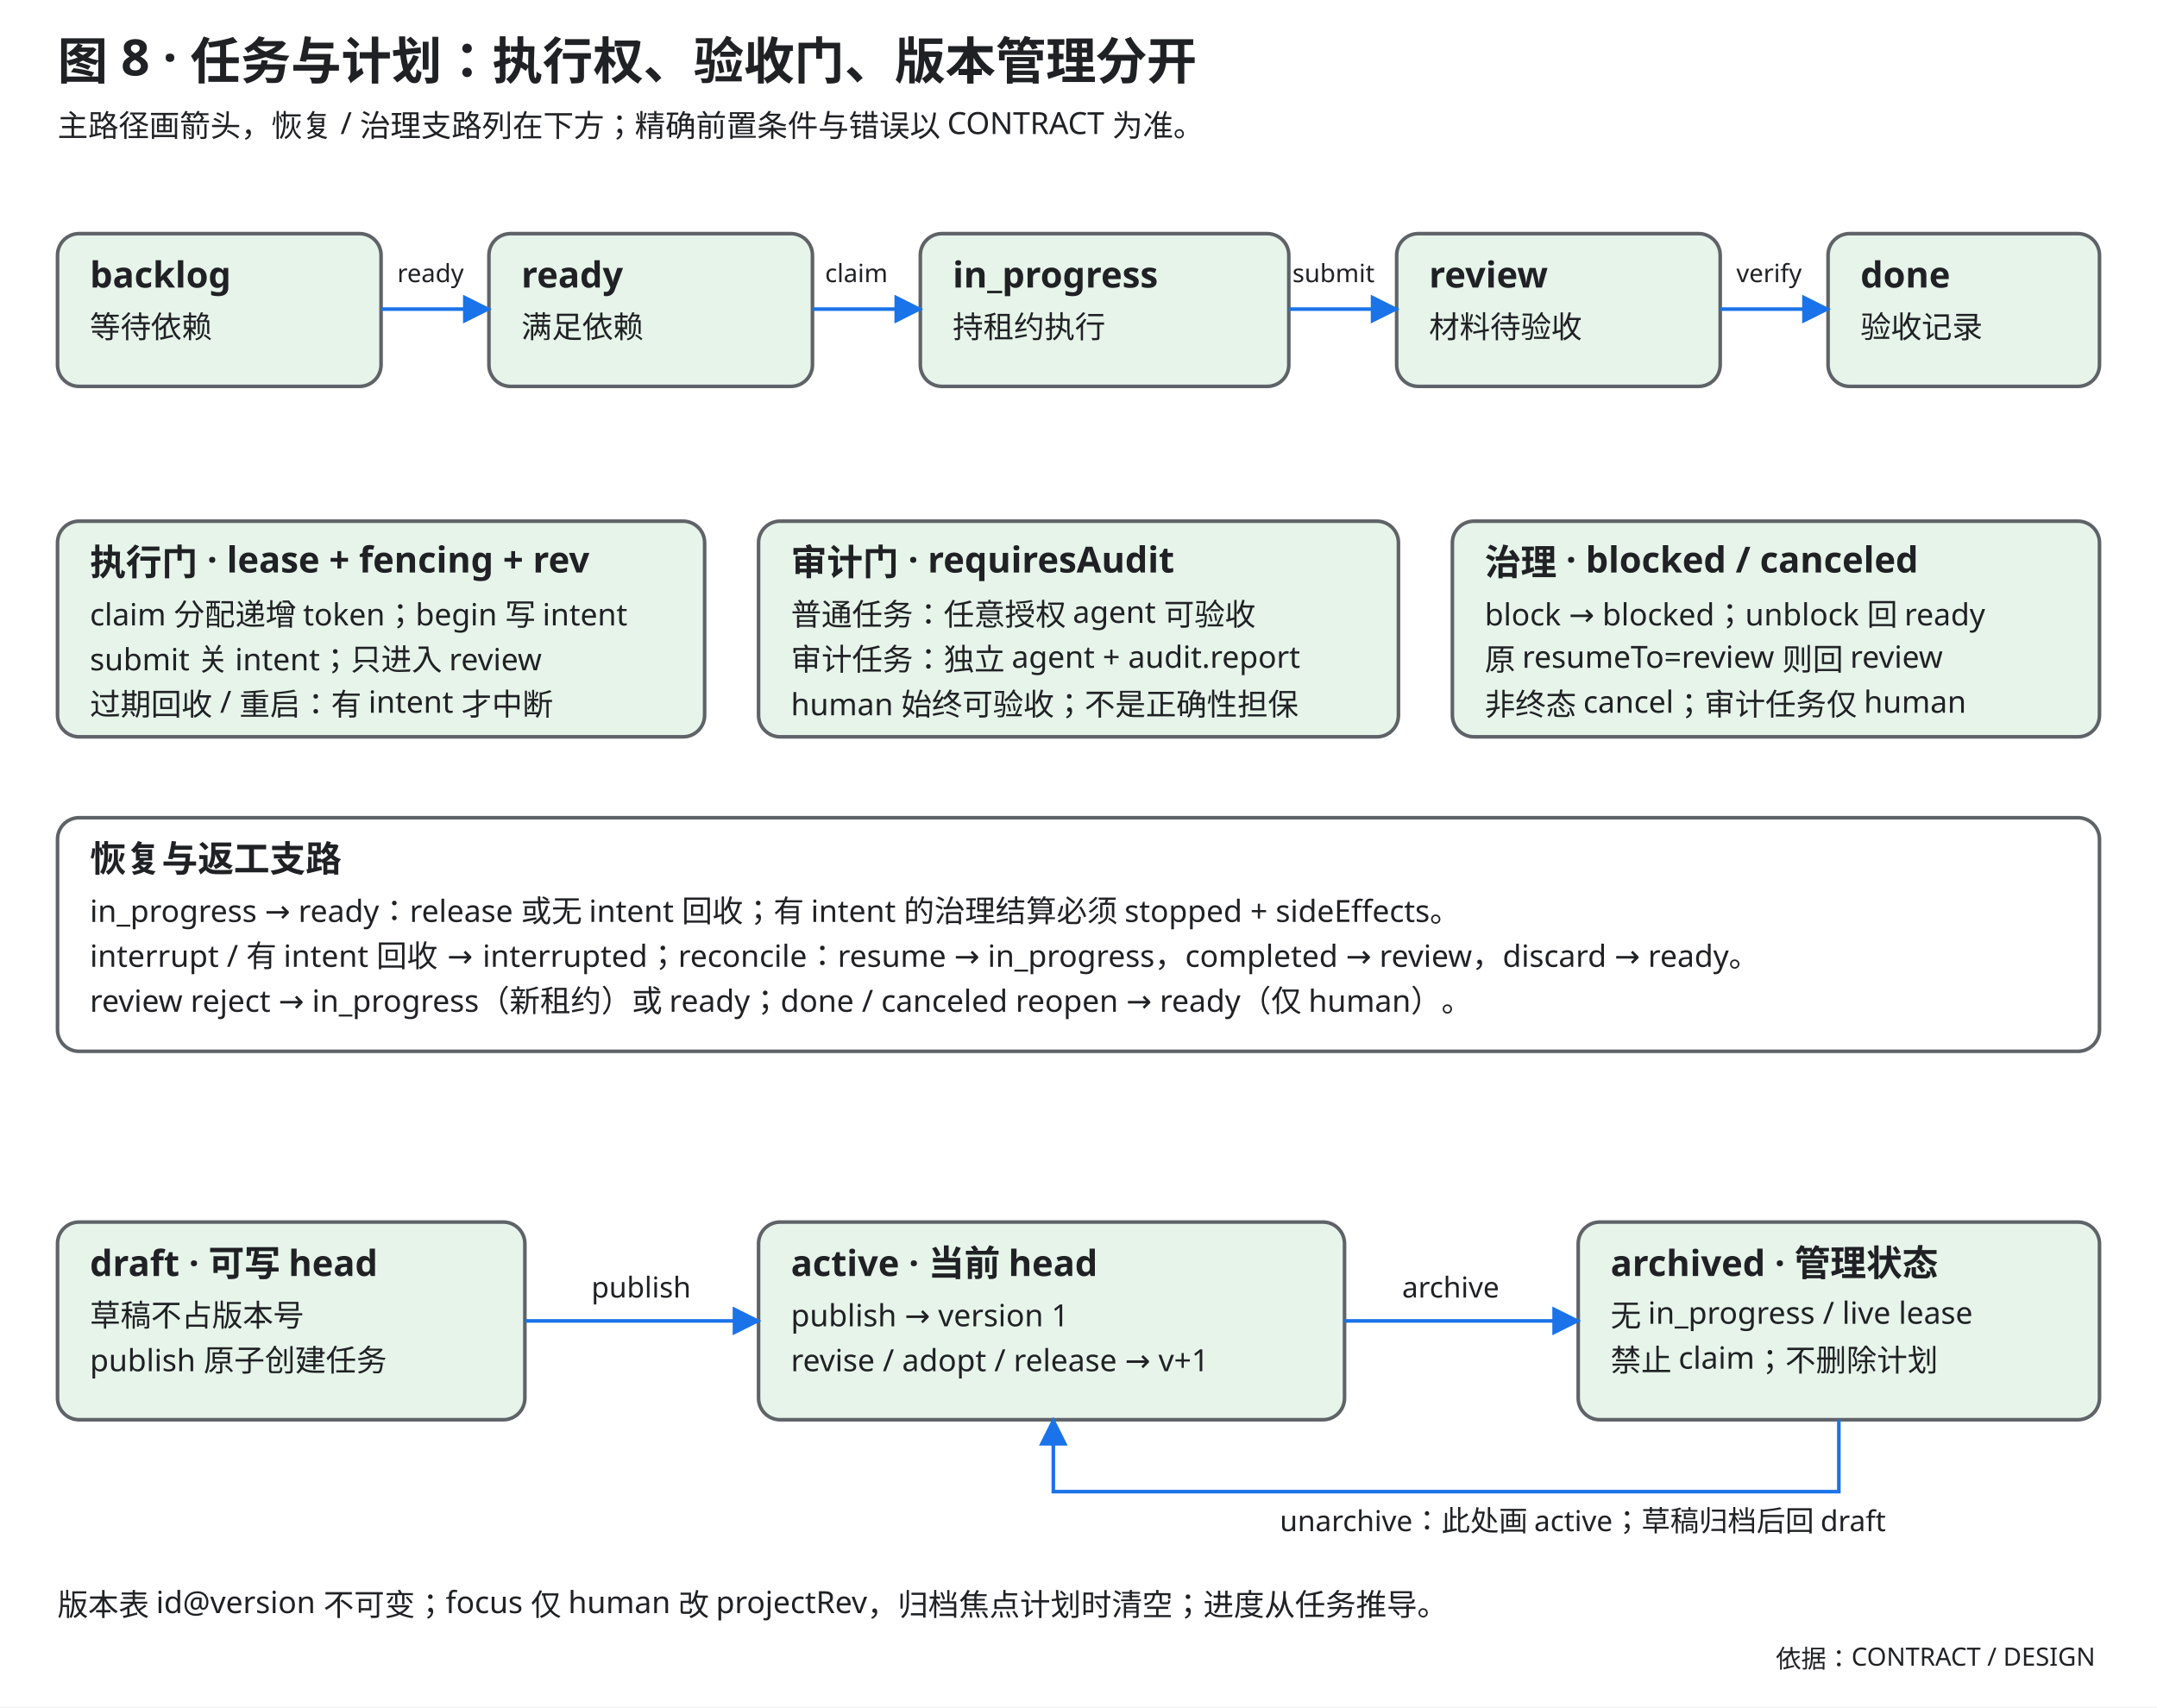
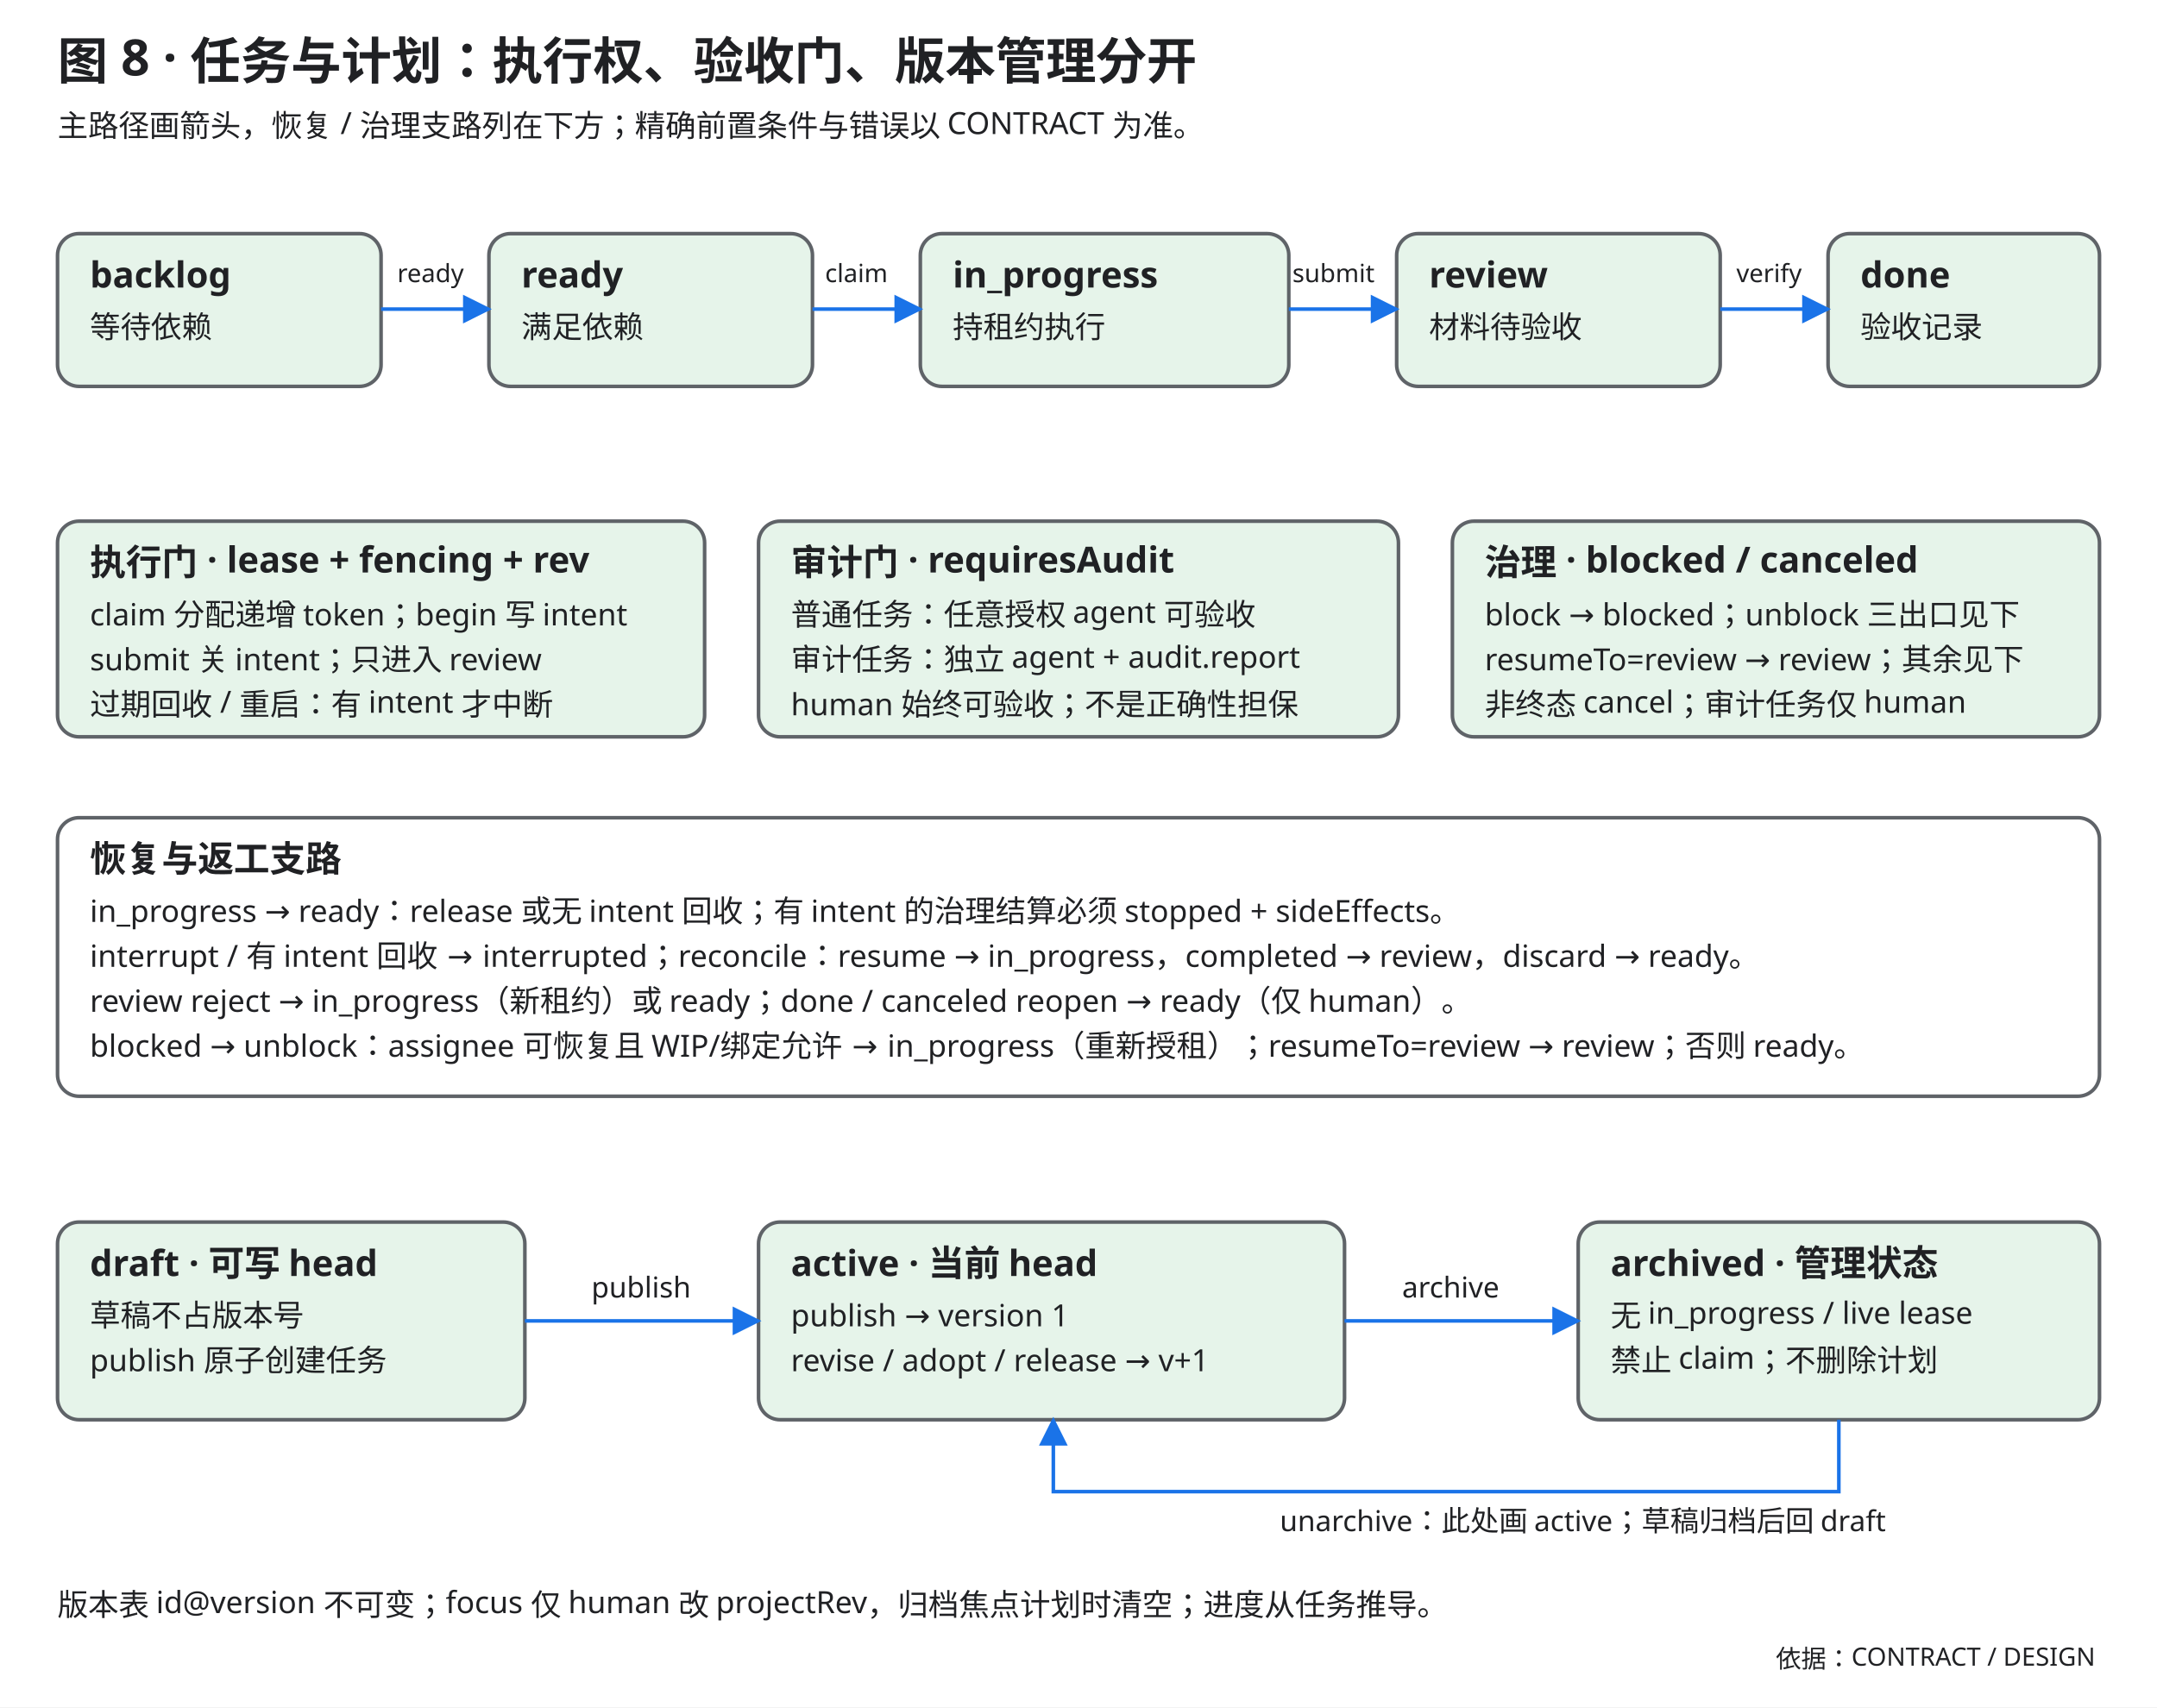
<svg xmlns="http://www.w3.org/2000/svg" width="1200" height="950" viewBox="0 0 1200 950" role="img" aria-label="task-plan-state">
  <defs>
    <marker id="arrow" viewBox="0 0 10 10" refX="9" refY="5" markerWidth="8" markerHeight="8" orient="auto-start-reverse">
      <path d="M 0 0 L 10 5 L 0 10 z" fill="#1A73E8" />
    </marker>
  </defs>
  <rect width="1200" height="950" fill="white" />
  <g font-family="Microsoft YaHei, Noto Sans SC, Segoe UI, sans-serif" fill="#202124">
    <text x="32" y="44" font-size="28" font-weight="700">图 8 · 任务与计划：执行权、验收门、版本管理分开</text>
    <text x="32" y="76" font-size="17">主路径画箭头，恢复 / 治理支路列在下方；精确前置条件与错误以 CONTRACT 为准。</text>
    <rect x="32" y="130" width="180" height="85" rx="12" fill="#E6F4EA" stroke="#5F6368" stroke-width="2" />
    <text x="50" y="160" font-size="20" font-weight="700">backlog</text>
    <text x="50" y="188" font-size="17">等待依赖</text>
    <rect x="272" y="130" width="180" height="85" rx="12" fill="#E6F4EA" stroke="#5F6368" stroke-width="2" />
    <text x="290" y="160" font-size="20" font-weight="700">ready</text>
    <text x="290" y="188" font-size="17">满足依赖</text>
    <rect x="512" y="130" width="205" height="85" rx="12" fill="#E6F4EA" stroke="#5F6368" stroke-width="2" />
    <text x="530" y="160" font-size="20" font-weight="700">in_progress</text>
    <text x="530" y="188" font-size="17">持租约执行</text>
    <rect x="777" y="130" width="180" height="85" rx="12" fill="#E6F4EA" stroke="#5F6368" stroke-width="2" />
    <text x="795" y="160" font-size="20" font-weight="700">review</text>
    <text x="795" y="188" font-size="17">材料待验收</text>
    <rect x="1017" y="130" width="151" height="85" rx="12" fill="#E6F4EA" stroke="#5F6368" stroke-width="2" />
    <text x="1035" y="160" font-size="20" font-weight="700">done</text>
    <text x="1035" y="188" font-size="17">验收记录</text>
    <path d="M 212 172 H 272" fill="none" stroke="#1A73E8" stroke-width="2" marker-end="url(#arrow)" />
    <text x="221" y="157" font-size="14">ready</text>
    <path d="M 452 172 H 512" fill="none" stroke="#1A73E8" stroke-width="2" marker-end="url(#arrow)" />
    <text x="459" y="157" font-size="14">claim</text>
    <path d="M 717 172 H 777" fill="none" stroke="#1A73E8" stroke-width="2" marker-end="url(#arrow)" />
    <text x="719" y="157" font-size="14">submit</text>
    <path d="M 957 172 H 1017" fill="none" stroke="#1A73E8" stroke-width="2" marker-end="url(#arrow)" />
    <text x="966" y="157" font-size="14">verify</text>
    <rect x="32" y="290" width="360" height="120" rx="12" fill="#E6F4EA" stroke="#5F6368" stroke-width="2" />
    <text x="50" y="320" font-size="20" font-weight="700">执行门 · lease + fencing + rev</text>
    <text x="50" y="348" font-size="17">claim 分配递增 token；begin 写 intent</text>
    <text x="50" y="373" font-size="17">submit 关 intent；只进入 review</text>
    <text x="50" y="398" font-size="17">过期回收 / 重启：有 intent 才中断</text>
    <rect x="422" y="290" width="356" height="120" rx="12" fill="#E6F4EA" stroke="#5F6368" stroke-width="2" />
    <text x="440" y="320" font-size="20" font-weight="700">审计门 · requiresAudit</text>
    <text x="440" y="348" font-size="17">普通任务：任意授权 agent 可验收</text>
    <text x="440" y="373" font-size="17">审计任务：独立 agent + audit.report</text>
    <text x="440" y="398" font-size="17">human 始终可验收；不是正确性担保</text>
    <rect x="808" y="290" width="360" height="120" rx="12" fill="#E6F4EA" stroke="#5F6368" stroke-width="2" />
    <text x="826" y="320" font-size="20" font-weight="700">治理 · blocked / canceled</text>
-     <text x="826" y="348" font-size="17">block → blocked；unblock 回 ready</text>
-     <text x="826" y="373" font-size="17">原 resumeTo=review 则回 review</text>
+     <text x="826" y="348" font-size="17">block → blocked；unblock 三出口见下</text>
+     <text x="826" y="373" font-size="17">resumeTo=review → review；其余见下</text>
    <text x="826" y="398" font-size="17">非终态 cancel；审计任务仅 human</text>
-     <rect x="32" y="455" width="1136" height="130" rx="12" fill="white" stroke="#5F6368" stroke-width="2" />
+     <rect x="32" y="455" width="1136" height="155" rx="12" fill="white" stroke="#5F6368" stroke-width="2" />
    <text x="50" y="485" font-size="20" font-weight="700">恢复与返工支路</text>
    <text x="50" y="513" font-size="17">in_progress → ready：release 或无 intent 回收；有 intent 的治理结算必须 stopped + sideEffects。</text>
    <text x="50" y="538" font-size="17">interrupt / 有 intent 回收 → interrupted；reconcile：resume → in_progress，completed → review，discard → ready。</text>
    <text x="50" y="563" font-size="17">review reject → in_progress（新租约）或 ready；done / canceled reopen → ready（仅 human）。</text>
+     <text x="50" y="588" font-size="17">blocked → unblock：assignee 可恢复且 WIP/绑定允许 → in_progress（重新授租）；resumeTo=review → review；否则 ready。</text>
    <rect x="32" y="680" width="260" height="110" rx="12" fill="#E6F4EA" stroke="#5F6368" stroke-width="2" />
    <text x="50" y="710" font-size="20" font-weight="700">draft · 可写 head</text>
    <text x="50" y="738" font-size="17">草稿不占版本号</text>
    <text x="50" y="763" font-size="17">publish 原子创建任务</text>
    <rect x="422" y="680" width="326" height="110" rx="12" fill="#E6F4EA" stroke="#5F6368" stroke-width="2" />
    <text x="440" y="710" font-size="20" font-weight="700">active · 当前 head</text>
    <text x="440" y="738" font-size="17">publish → version 1</text>
    <text x="440" y="763" font-size="17">revise / adopt / release → v+1</text>
    <rect x="878" y="680" width="290" height="110" rx="12" fill="#E6F4EA" stroke="#5F6368" stroke-width="2" />
    <text x="896" y="710" font-size="20" font-weight="700">archived · 管理状态</text>
    <text x="896" y="738" font-size="17">无 in_progress / live lease</text>
    <text x="896" y="763" font-size="17">禁止 claim；不删除计划</text>
    <path d="M 292 735 H 422" fill="none" stroke="#1A73E8" stroke-width="2" marker-end="url(#arrow)" />
    <text x="329" y="722" font-size="16">publish</text>
    <path d="M 748 735 H 878" fill="none" stroke="#1A73E8" stroke-width="2" marker-end="url(#arrow)" />
    <text x="780" y="722" font-size="16">archive</text>
    <path d="M 1023 790 V 830 H 586 V 790" fill="none" stroke="#1A73E8" stroke-width="2" marker-end="url(#arrow)" />
    <text x="712" y="852" font-size="16">unarchive：此处画 active；草稿归档后回 draft</text>
    <text x="32" y="899" font-size="17">版本表 id@version 不可变；focus 仅 human 改 projectRev，归档焦点计划时清空；进度从任务推导。</text>
    <text x="988" y="928" font-size="14">依据：CONTRACT / DESIGN</text>
  </g>
</svg>
